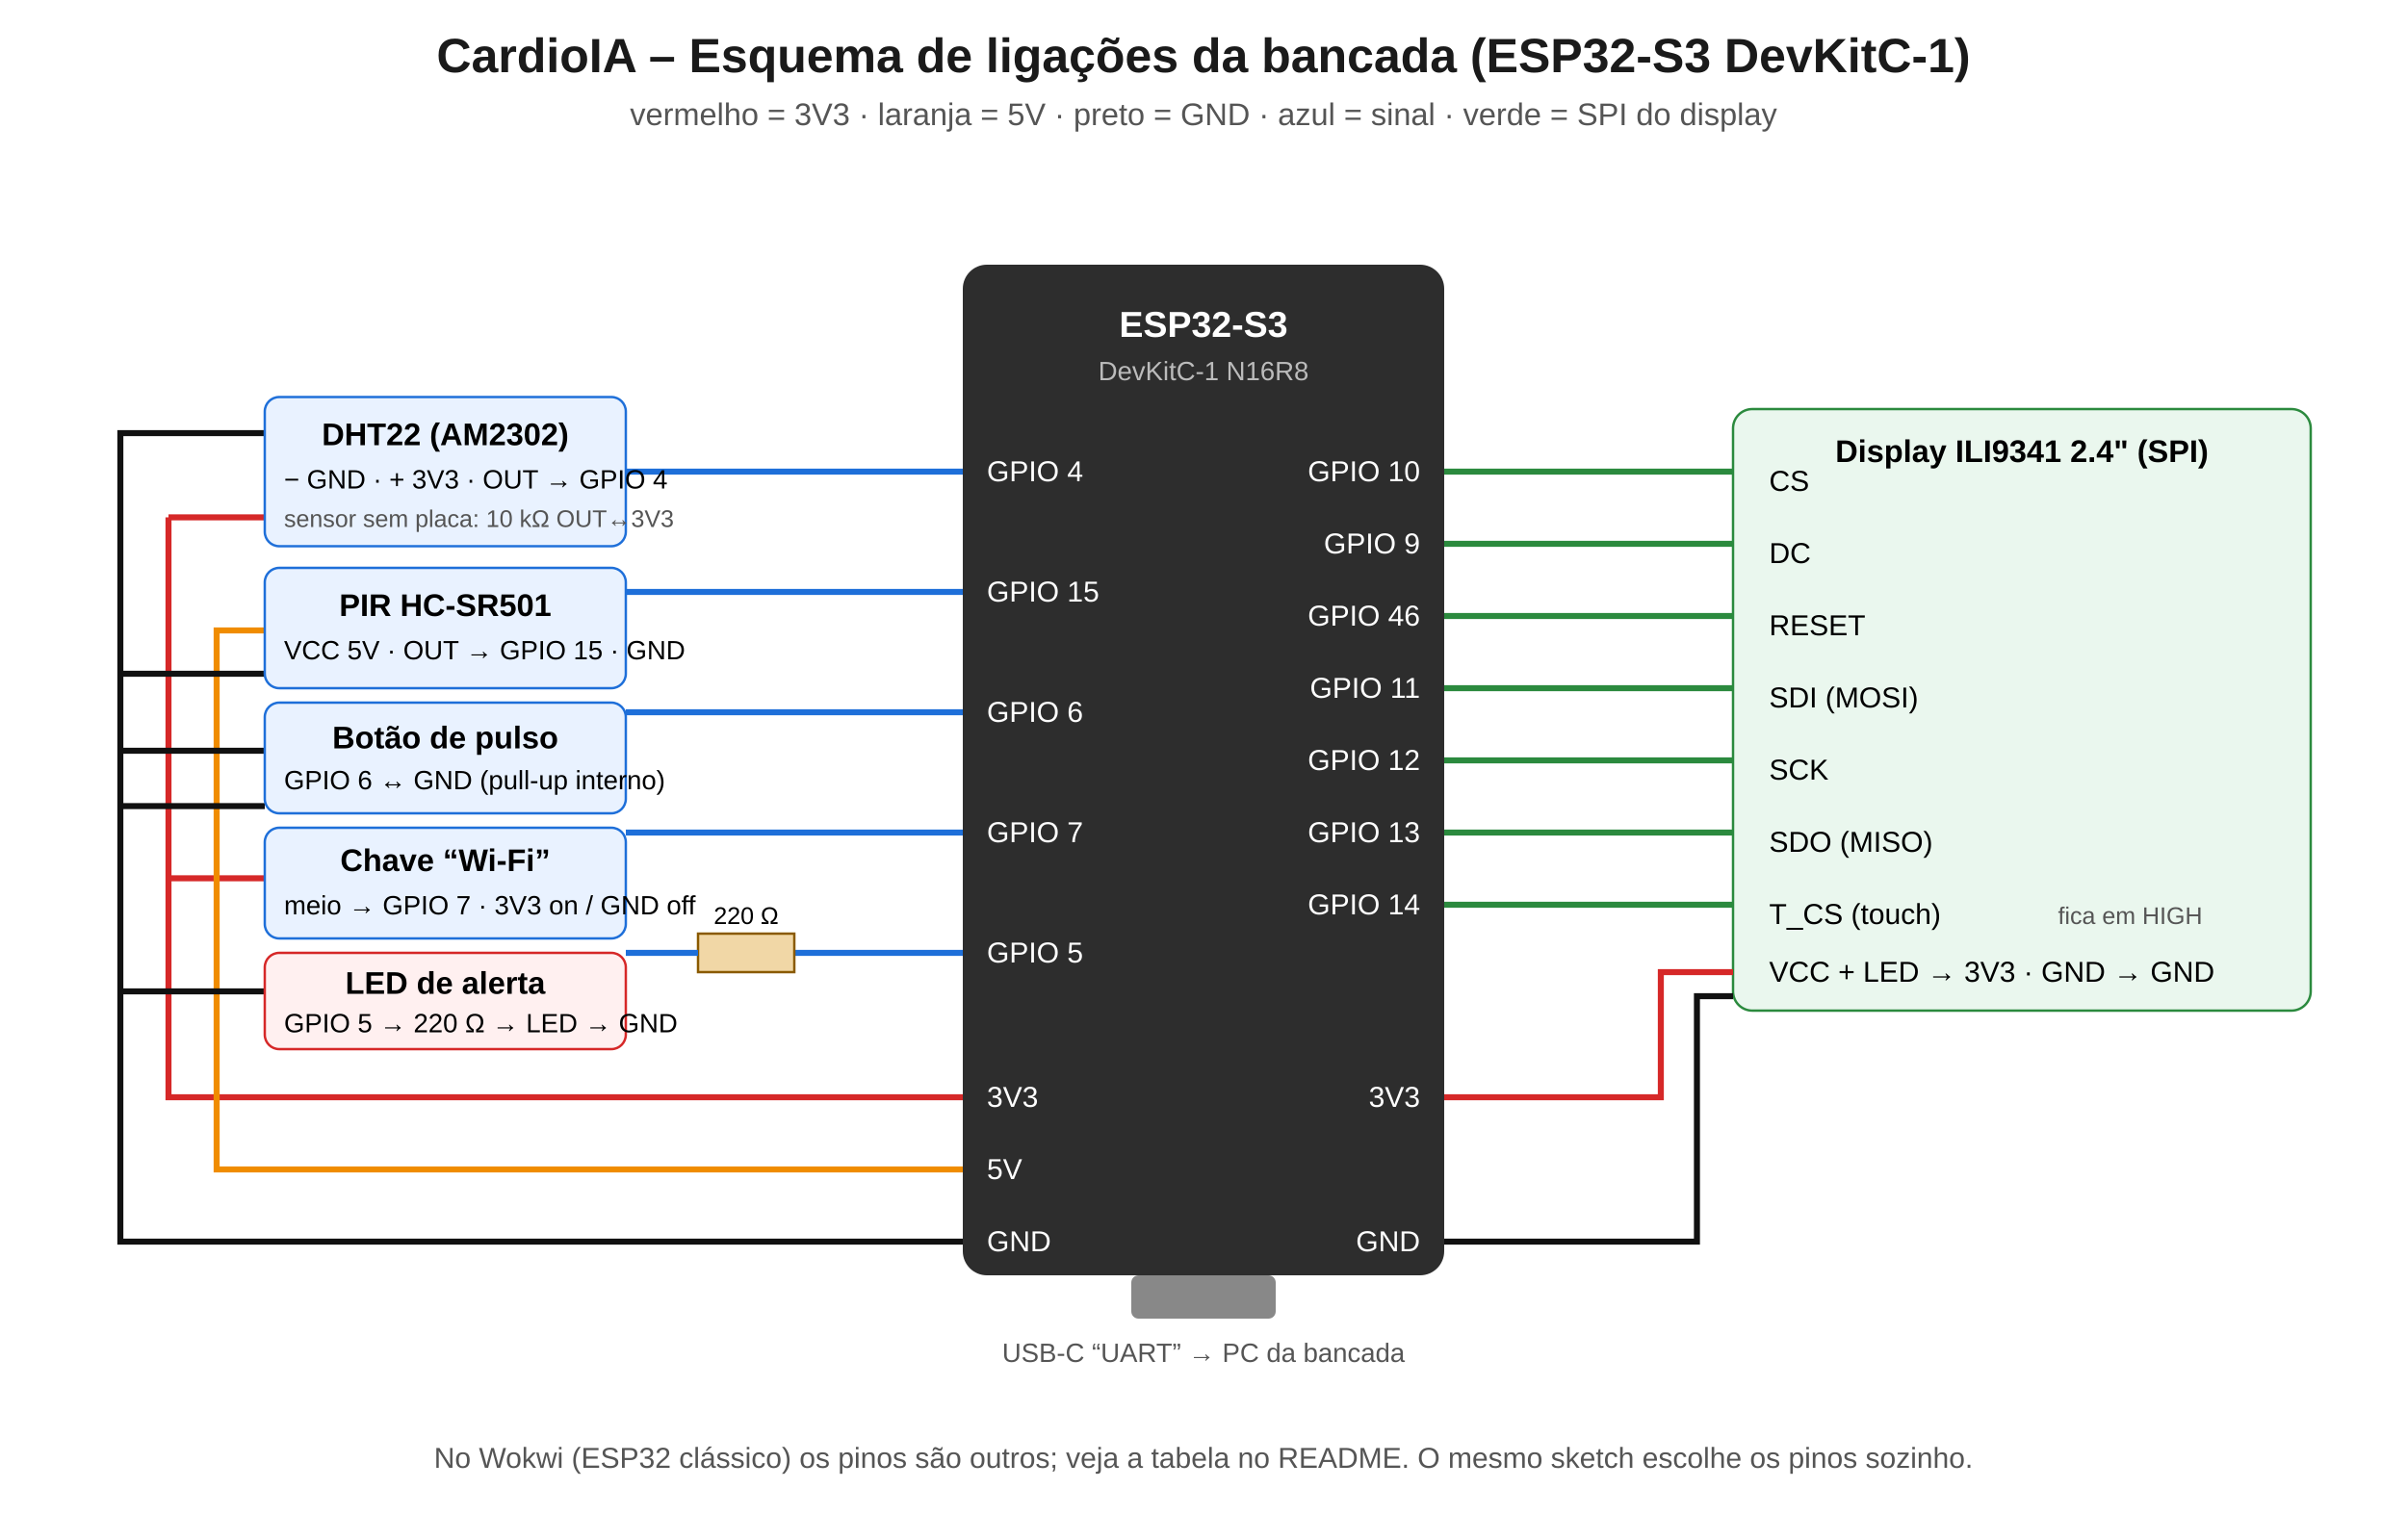
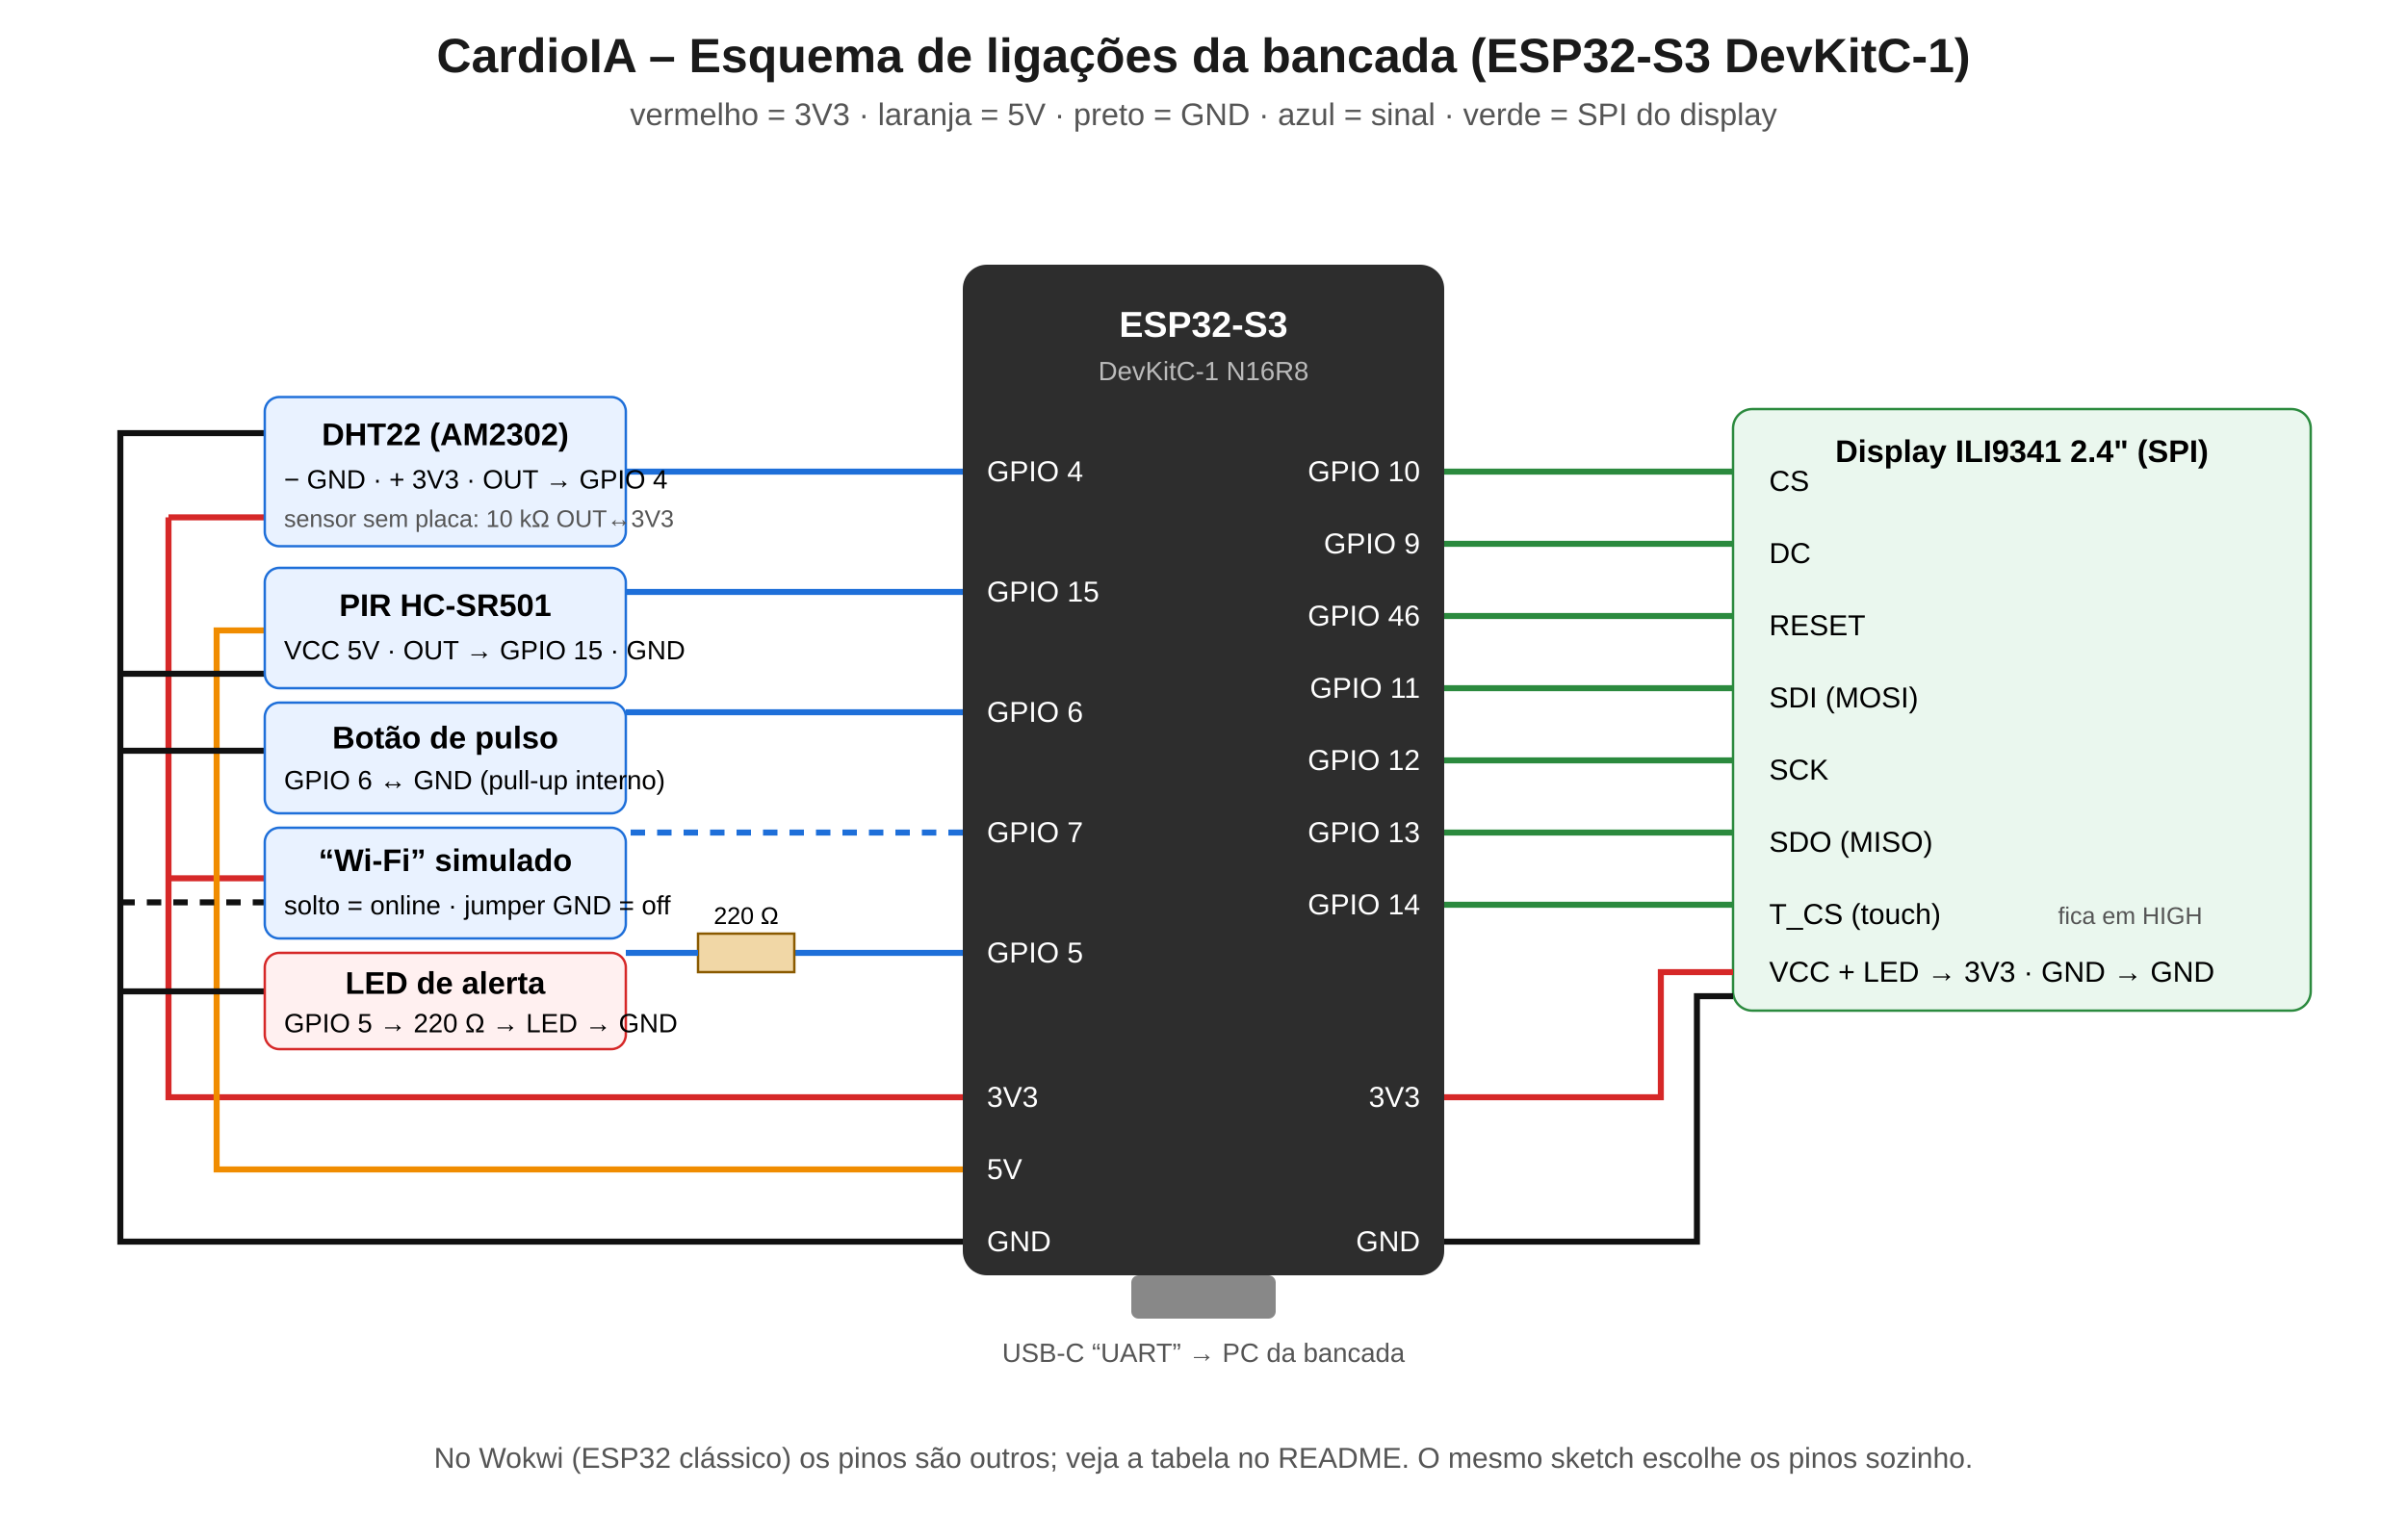
<svg xmlns="http://www.w3.org/2000/svg" viewBox="0 0 1000 640" font-family="Segoe UI, Arial, sans-serif" font-size="13">
  <rect width="1000" height="640" fill="#ffffff" />
  <text x="500" y="30" text-anchor="middle" font-size="20" font-weight="bold" fill="#1a1a1a">CardioIA – Esquema de ligações da bancada (ESP32-S3 DevKitC-1)</text>
  <text x="500" y="52" text-anchor="middle" fill="#555">vermelho = 3V3 · laranja = 5V · preto = GND · azul = sinal · verde = SPI do display</text>
  <rect x="400" y="110" width="200" height="420" rx="10" fill="#2d2d2d" />
  <text x="500" y="140" text-anchor="middle" fill="#fff" font-weight="bold" font-size="15">ESP32-S3</text>
  <text x="500" y="158" text-anchor="middle" fill="#bbb" font-size="11">DevKitC-1 N16R8</text>
  <g fill="#fff" font-size="12">
    <text x="410" y="200">GPIO 4</text>
    <text x="410" y="250">GPIO 15</text>
    <text x="410" y="300">GPIO 6</text>
    <text x="410" y="350">GPIO 7</text>
    <text x="410" y="400">GPIO 5</text>
    <text x="410" y="460">3V3</text>
    <text x="410" y="490">5V</text>
    <text x="410" y="520">GND</text>
    <text x="590" y="200" text-anchor="end">GPIO 10</text>
    <text x="590" y="230" text-anchor="end">GPIO 9</text>
    <text x="590" y="260" text-anchor="end">GPIO 46</text>
    <text x="590" y="290" text-anchor="end">GPIO 11</text>
    <text x="590" y="320" text-anchor="end">GPIO 12</text>
    <text x="590" y="350" text-anchor="end">GPIO 13</text>
    <text x="590" y="380" text-anchor="end">GPIO 14</text>
    <text x="590" y="460" text-anchor="end">3V3</text>
    <text x="590" y="520" text-anchor="end">GND</text>
  </g>
  <rect x="470" y="530" width="60" height="18" rx="3" fill="#888" />
  <text x="500" y="566" text-anchor="middle" fill="#555" font-size="11">USB-C “UART” → PC da bancada</text>
  <g stroke="#1e6fd9" stroke-width="2.5" fill="none">
    <path d="M400 196 H260" />
    <path d="M400 246 H260" />
    <path d="M400 296 H260" />
-     <path d="M400 346 H260" />
+     <path d="M400 346 H260" stroke-dasharray="6 5" />
    <path d="M400 396 H330" />
  </g>
  <path d="M400 456 H70 V215" stroke="#d62828" stroke-width="2.5" fill="none" />
  <path d="M70 365 H110" stroke="#d62828" stroke-width="2.5" />
  <path d="M70 215 H110" stroke="#d62828" stroke-width="2.5" />
  <path d="M400 486 H90 V262 H110" stroke="#f08c00" stroke-width="2.5" fill="none" />
  <path d="M400 516 H50 V180 H110" stroke="#111" stroke-width="2.5" fill="none" />
-   <path d="M50 280 H110 M50 312 H110 M50 335 H110 M50 412 H110" stroke="#111" stroke-width="2.5" fill="none" />
+   <path d="M50 280 H110 M50 312 H110 M50 412 H110" stroke="#111" stroke-width="2.5" fill="none" />
+   <path d="M50 375 H110" stroke="#111" stroke-width="2.5" stroke-dasharray="6 5" fill="none" />
  <rect x="110" y="165" width="150" height="62" rx="6" fill="#e9f2ff" stroke="#1e6fd9" />
  <text x="185" y="185" text-anchor="middle" font-weight="bold">DHT22 (AM2302)</text>
  <text x="118" y="203" font-size="11">− GND · + 3V3 · OUT → GPIO 4</text>
  <text x="118" y="219" font-size="10" fill="#555">sensor sem placa: 10 kΩ OUT↔3V3</text>
  <rect x="110" y="236" width="150" height="50" rx="6" fill="#e9f2ff" stroke="#1e6fd9" />
  <text x="185" y="256" text-anchor="middle" font-weight="bold">PIR HC-SR501</text>
  <text x="118" y="274" font-size="11">VCC 5V · OUT → GPIO 15 · GND</text>
  <rect x="110" y="292" width="150" height="46" rx="6" fill="#e9f2ff" stroke="#1e6fd9" />
  <text x="185" y="311" text-anchor="middle" font-weight="bold">Botão de pulso</text>
  <text x="118" y="328" font-size="11">GPIO 6 ↔ GND (pull-up interno)</text>
  <rect x="110" y="344" width="150" height="46" rx="6" fill="#e9f2ff" stroke="#1e6fd9" />
-   <text x="185" y="362" text-anchor="middle" font-weight="bold">Chave “Wi-Fi”</text>
-   <text x="118" y="380" font-size="11">meio → GPIO 7 · 3V3 on / GND off</text>
+   <text x="185" y="362" text-anchor="middle" font-weight="bold">“Wi-Fi” simulado</text>
+   <text x="118" y="380" font-size="11">solto = online · jumper GND = off</text>
  <rect x="110" y="396" width="150" height="40" rx="6" fill="#fff0f0" stroke="#d62828" />
  <text x="185" y="413" text-anchor="middle" font-weight="bold">LED de alerta</text>
  <text x="118" y="429" font-size="11">GPIO 5 → 220 Ω → LED → GND</text>
  <rect x="290" y="388" width="40" height="16" fill="#f1d7a6" stroke="#8a5a00" />
  <text x="310" y="384" text-anchor="middle" font-size="10">220 Ω</text>
  <path d="M290 396 H260" stroke="#1e6fd9" stroke-width="2.5" />
  <rect x="720" y="170" width="240" height="250" rx="8" fill="#eaf7ee" stroke="#2b8a3e" />
  <text x="840" y="192" text-anchor="middle" font-weight="bold">Display ILI9341 2.4" (SPI)</text>
  <g font-size="12">
    <text x="735" y="204">CS</text>
    <text x="735" y="234">DC</text>
    <text x="735" y="264">RESET</text>
    <text x="735" y="294">SDI (MOSI)</text>
    <text x="735" y="324">SCK</text>
    <text x="735" y="354">SDO (MISO)</text>
    <text x="735" y="384">T_CS (touch)</text>
    <text x="855" y="384" font-size="10" fill="#555">fica em HIGH</text>
    <text x="735" y="408">VCC + LED → 3V3 · GND → GND</text>
  </g>
  <g stroke="#2b8a3e" stroke-width="2.5">
    <path d="M600 196 H720" />
    <path d="M600 226 H720" />
    <path d="M600 256 H720" />
    <path d="M600 286 H720" />
    <path d="M600 316 H720" />
    <path d="M600 346 H720" />
    <path d="M600 376 H720" />
  </g>
  <path d="M600 456 H690 V404 H720" stroke="#d62828" stroke-width="2.5" fill="none" />
  <path d="M600 516 H705 V414 H720" stroke="#111" stroke-width="2.5" fill="none" />
  <text x="500" y="610" text-anchor="middle" fill="#555" font-size="12">No Wokwi (ESP32 clássico) os pinos são outros; veja a tabela no README. O mesmo sketch escolhe os pinos sozinho.</text>
</svg>
